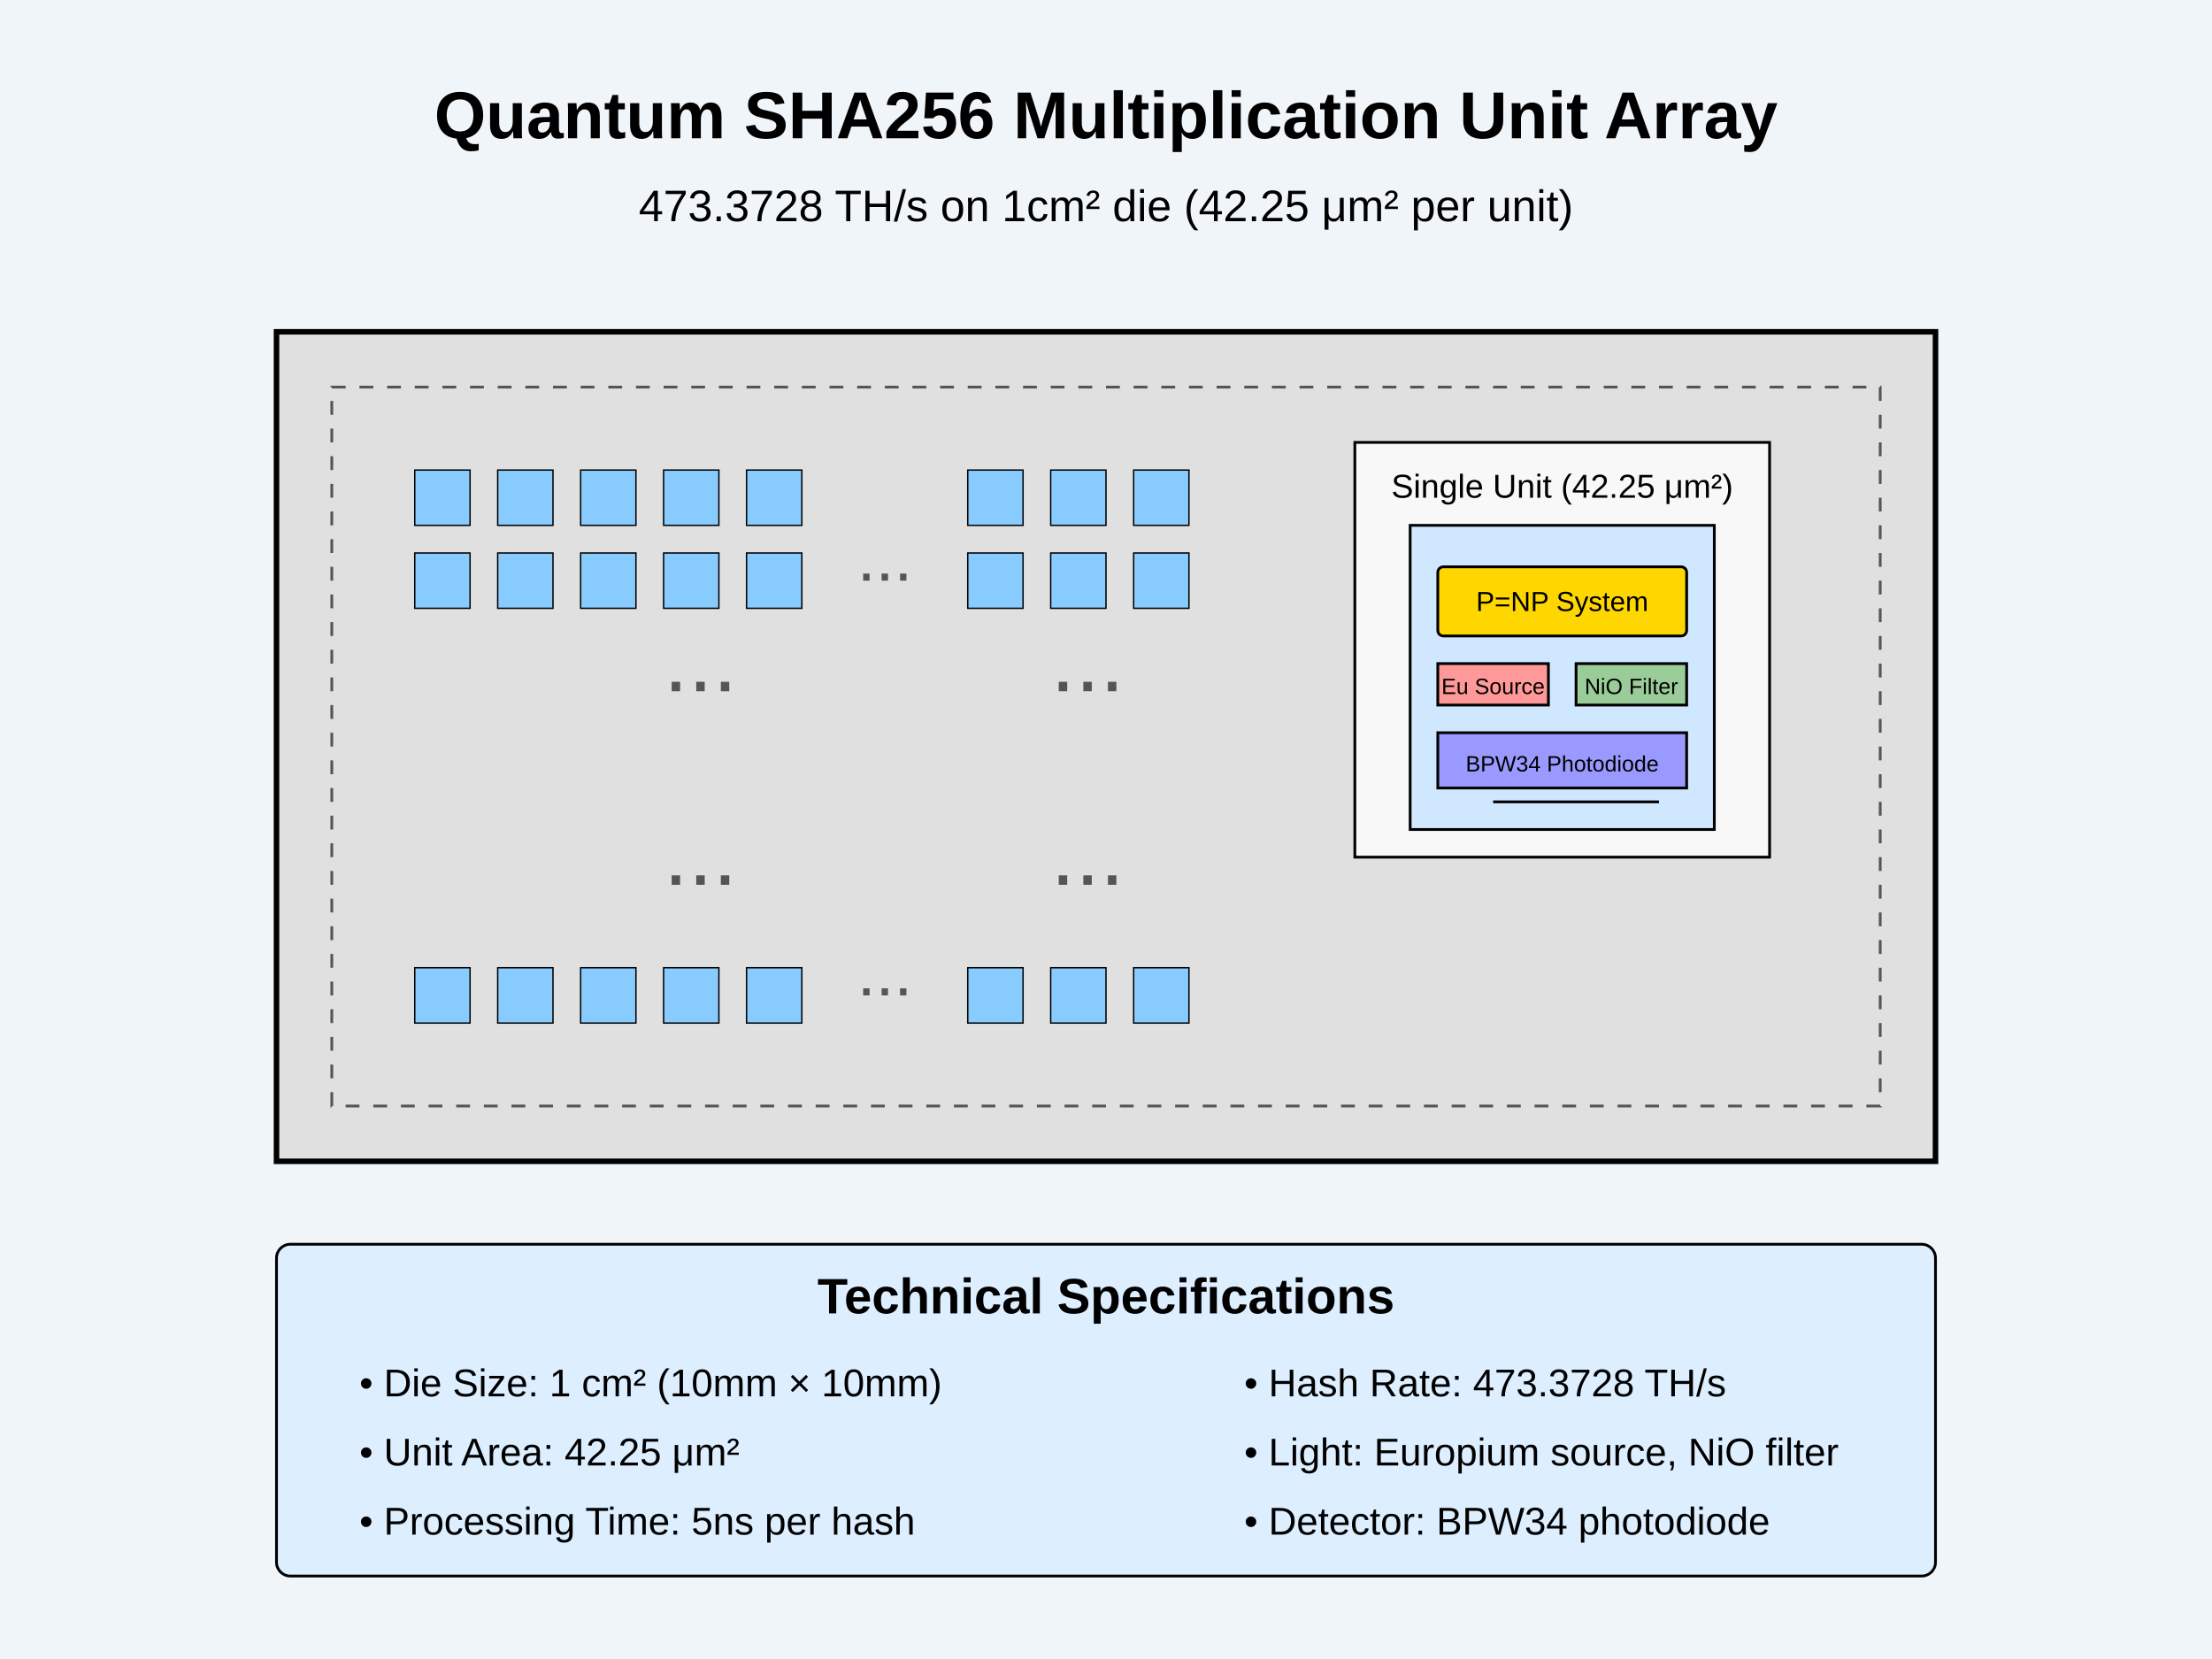
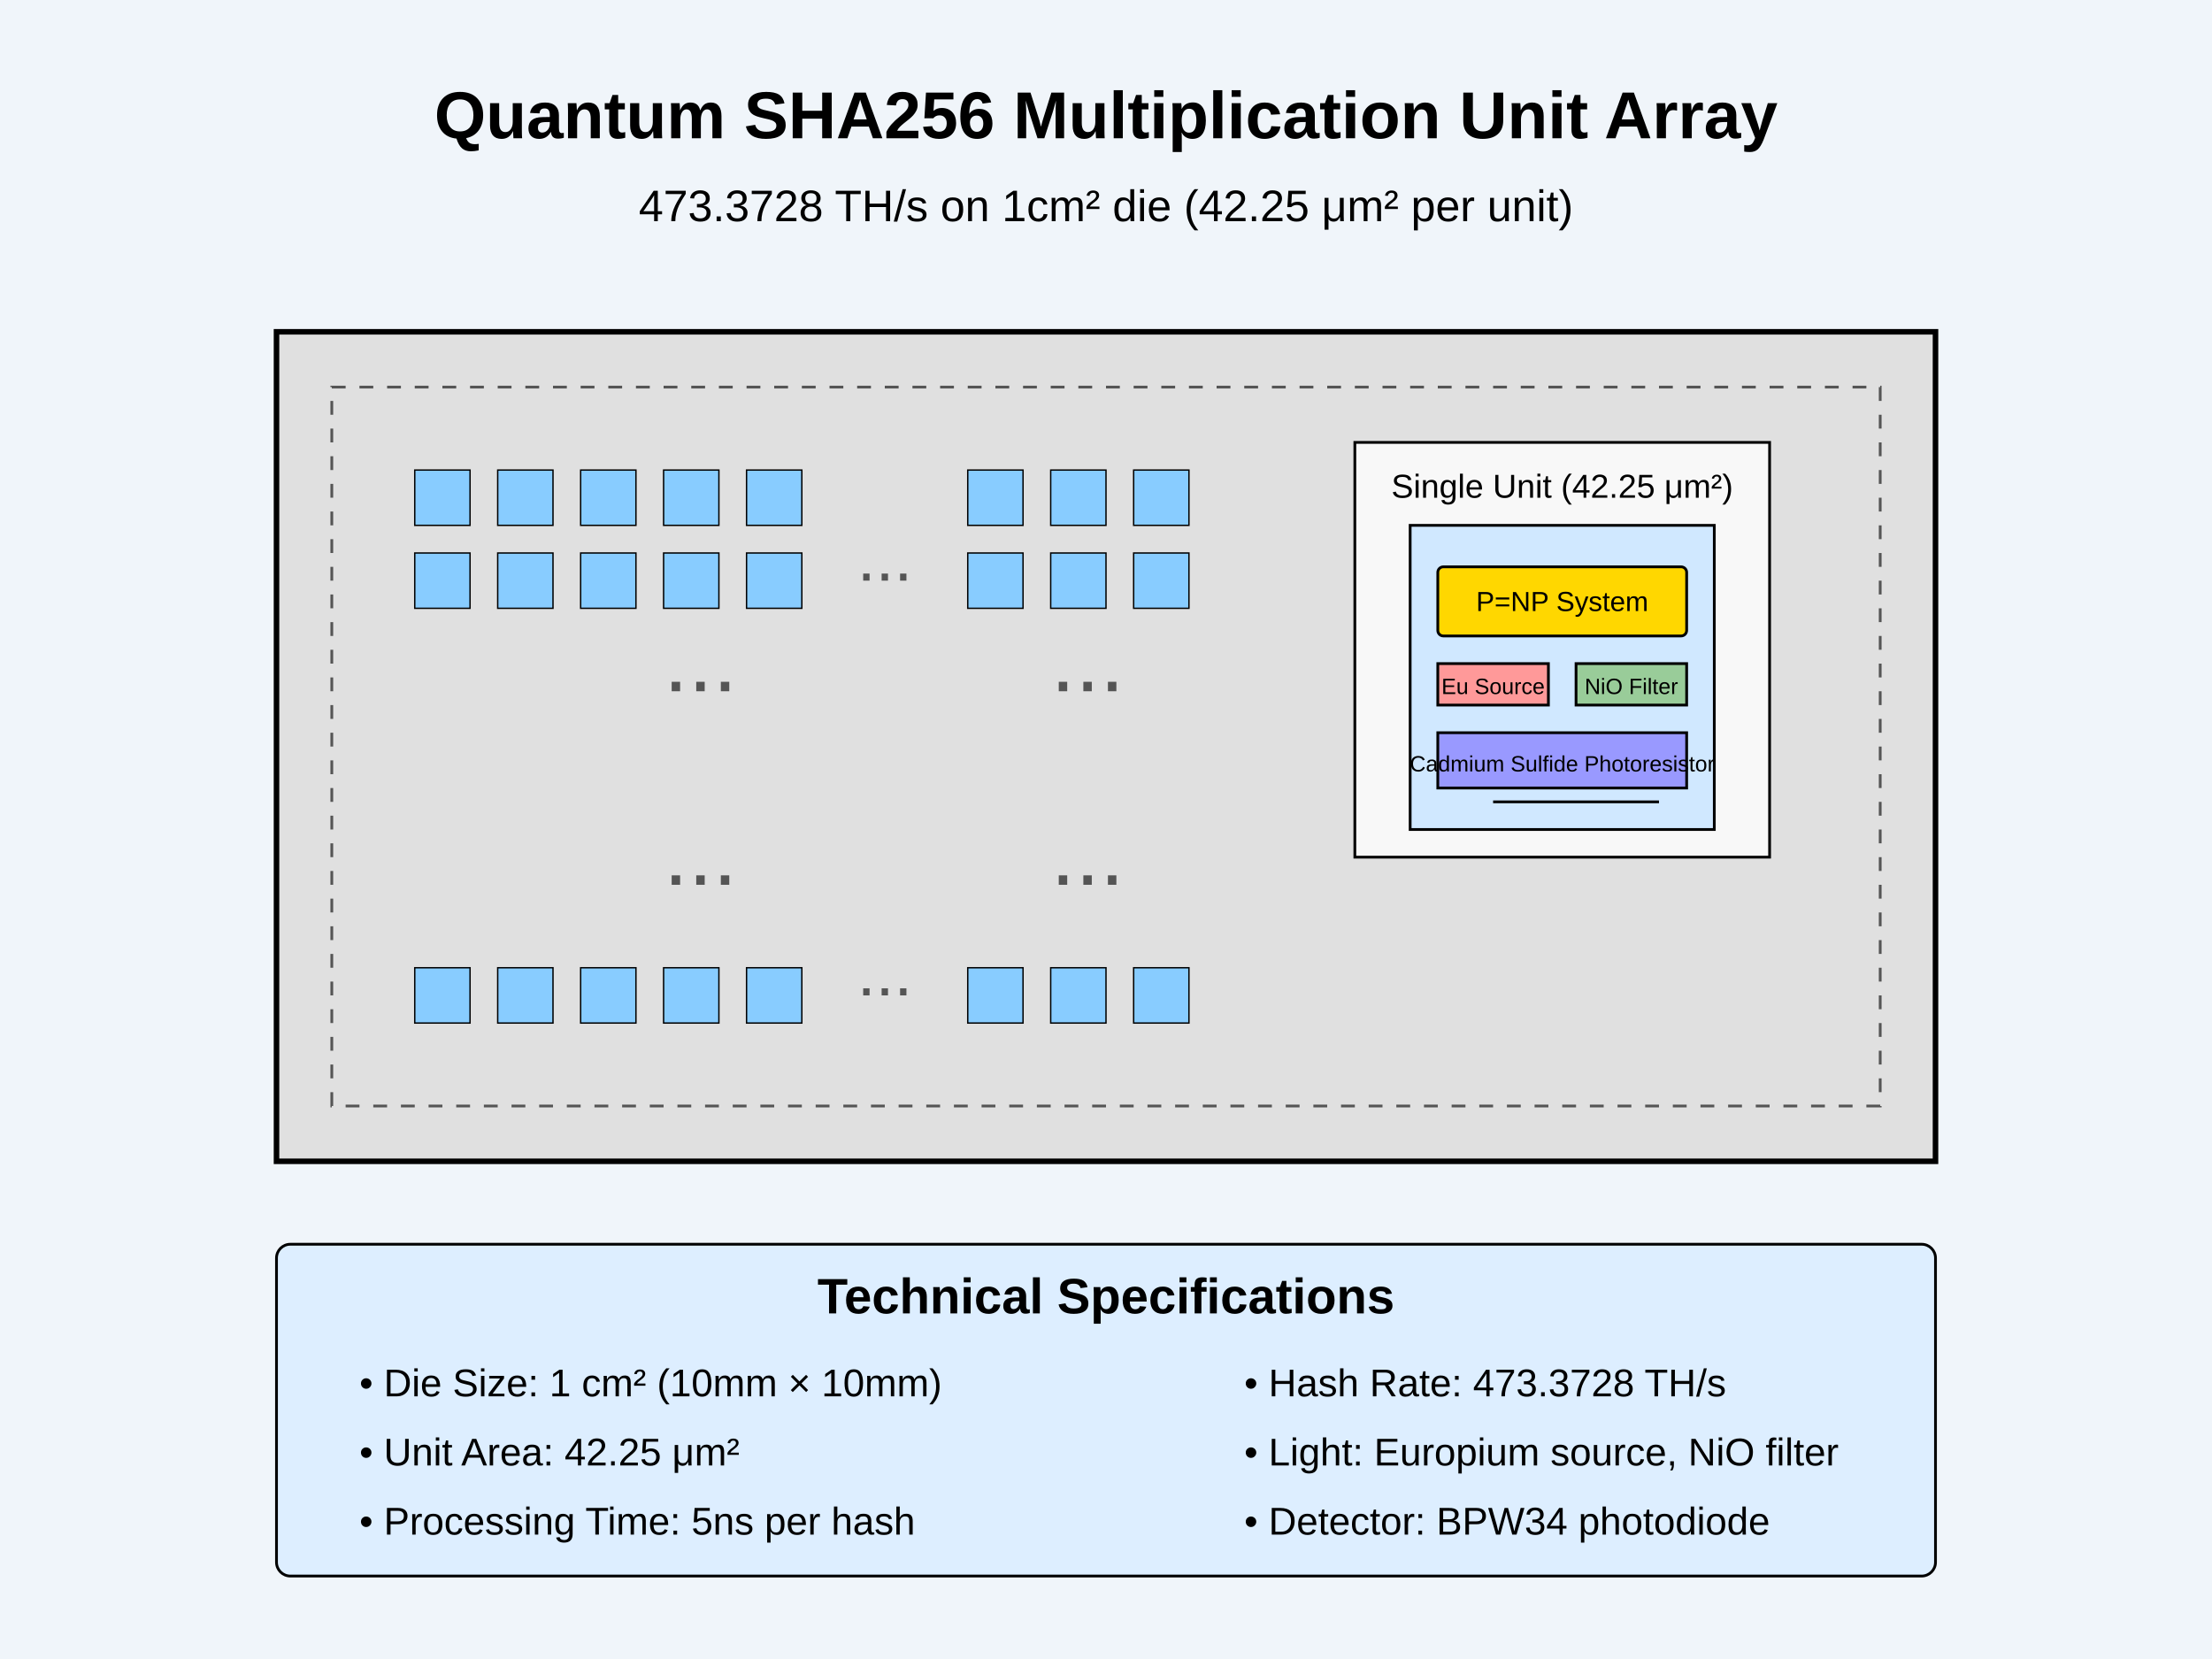
<svg xmlns="http://www.w3.org/2000/svg" viewBox="0 0 800 600">
  <rect x="0" y="0" width="800" height="600" fill="#f0f5fa" />
  <text x="400" y="50" font-family="Arial" font-size="24" text-anchor="middle" font-weight="bold">Quantum SHA256 Multiplication Unit Array</text>
  <text x="400" y="80" font-family="Arial" font-size="16" text-anchor="middle">473.3728 TH/s on 1cm² die (42.25 μm² per unit)</text>
  <rect x="100" y="120" width="600" height="300" fill="#e0e0e0" stroke="#000" stroke-width="2" />
  <g id="multiplication-units">
    <g id="unit-grid">
      <rect x="120" y="140" width="560" height="260" fill="none" stroke="#555" stroke-width="1" stroke-dasharray="5,5" />
      <g>
        <rect x="150" y="170" width="20" height="20" fill="#88ccff" stroke="#000" stroke-width="0.5" />
        <rect x="180" y="170" width="20" height="20" fill="#88ccff" stroke="#000" stroke-width="0.5" />
        <rect x="210" y="170" width="20" height="20" fill="#88ccff" stroke="#000" stroke-width="0.5" />
        <rect x="240" y="170" width="20" height="20" fill="#88ccff" stroke="#000" stroke-width="0.5" />
        <rect x="270" y="170" width="20" height="20" fill="#88ccff" stroke="#000" stroke-width="0.5" />
        <rect x="150" y="200" width="20" height="20" fill="#88ccff" stroke="#000" stroke-width="0.5" />
        <rect x="180" y="200" width="20" height="20" fill="#88ccff" stroke="#000" stroke-width="0.5" />
        <rect x="210" y="200" width="20" height="20" fill="#88ccff" stroke="#000" stroke-width="0.5" />
        <rect x="240" y="200" width="20" height="20" fill="#88ccff" stroke="#000" stroke-width="0.5" />
        <rect x="270" y="200" width="20" height="20" fill="#88ccff" stroke="#000" stroke-width="0.5" />
        <text x="310" y="210" font-family="Arial" font-size="24" fill="#555">...</text>
        <rect x="350" y="170" width="20" height="20" fill="#88ccff" stroke="#000" stroke-width="0.5" />
        <rect x="380" y="170" width="20" height="20" fill="#88ccff" stroke="#000" stroke-width="0.5" />
        <rect x="410" y="170" width="20" height="20" fill="#88ccff" stroke="#000" stroke-width="0.5" />
        <rect x="350" y="200" width="20" height="20" fill="#88ccff" stroke="#000" stroke-width="0.5" />
        <rect x="380" y="200" width="20" height="20" fill="#88ccff" stroke="#000" stroke-width="0.5" />
        <rect x="410" y="200" width="20" height="20" fill="#88ccff" stroke="#000" stroke-width="0.5" />
        <rect x="490" y="160" width="150" height="150" fill="#f8f8f8" stroke="#000" stroke-width="1" />
        <text x="565" y="180" font-family="Arial" font-size="12" text-anchor="middle">Single Unit (42.25 μm²)</text>
        <rect x="510" y="190" width="110" height="110" fill="#d0e8ff" stroke="#000" stroke-width="1" />
        <rect x="520" y="205" width="90" height="25" fill="#ffd700" stroke="#000" stroke-width="1" rx="2" ry="2" />
        <text x="565" y="221" font-family="Arial" font-size="10" text-anchor="middle">P=NP System</text>
        <rect x="520" y="240" width="40" height="15" fill="#ff9999" stroke="#000" stroke-width="1" />
        <text x="540" y="251" font-family="Arial" font-size="8" text-anchor="middle">Eu Source</text>
        <rect x="570" y="240" width="40" height="15" fill="#99cc99" stroke="#000" stroke-width="1" />
        <text x="590" y="251" font-family="Arial" font-size="8" text-anchor="middle">NiO Filter</text>
        <rect x="520" y="265" width="90" height="20" fill="#9999ff" stroke="#000" stroke-width="1" />
-         <text x="565" y="279" font-family="Arial" font-size="8" text-anchor="middle">BPW34 Photodiode</text>
+         <text x="565" y="279" font-family="Arial" font-size="8" text-anchor="middle">Cadmium Sulfide Photoresistor</text>
        <line x1="540" y1="290" x2="600" y2="290" stroke="#000" stroke-width="1" />
      </g>
      <text x="240" y="250" font-family="Arial" font-size="32" fill="#555">...</text>
      <text x="380" y="250" font-family="Arial" font-size="32" fill="#555">...</text>
      <text x="240" y="320" font-family="Arial" font-size="32" fill="#555">...</text>
      <text x="380" y="320" font-family="Arial" font-size="32" fill="#555">...</text>
      <rect x="150" y="350" width="20" height="20" fill="#88ccff" stroke="#000" stroke-width="0.5" />
      <rect x="180" y="350" width="20" height="20" fill="#88ccff" stroke="#000" stroke-width="0.5" />
      <rect x="210" y="350" width="20" height="20" fill="#88ccff" stroke="#000" stroke-width="0.5" />
      <rect x="240" y="350" width="20" height="20" fill="#88ccff" stroke="#000" stroke-width="0.5" />
      <rect x="270" y="350" width="20" height="20" fill="#88ccff" stroke="#000" stroke-width="0.5" />
      <text x="310" y="360" font-family="Arial" font-size="24" fill="#555">...</text>
      <rect x="350" y="350" width="20" height="20" fill="#88ccff" stroke="#000" stroke-width="0.5" />
      <rect x="380" y="350" width="20" height="20" fill="#88ccff" stroke="#000" stroke-width="0.5" />
      <rect x="410" y="350" width="20" height="20" fill="#88ccff" stroke="#000" stroke-width="0.5" />
    </g>
  </g>
  <g id="specifications">
    <rect x="100" y="450" width="600" height="120" fill="#ddeeff" stroke="#000" stroke-width="1" rx="5" ry="5" />
    <text x="400" y="475" font-family="Arial" font-size="18" text-anchor="middle" font-weight="bold">Technical Specifications</text>
    <text x="130" y="505" font-family="Arial" font-size="14">• Die Size: 1 cm² (10mm × 10mm)</text>
    <text x="130" y="530" font-family="Arial" font-size="14">• Unit Area: 42.25 μm²</text>
    <text x="130" y="555" font-family="Arial" font-size="14">• Processing Time: 5ns per hash</text>
    <text x="450" y="505" font-family="Arial" font-size="14">• Hash Rate: 473.3728 TH/s</text>
    <text x="450" y="530" font-family="Arial" font-size="14">• Light: Europium source, NiO filter</text>
    <text x="450" y="555" font-family="Arial" font-size="14">• Detector: BPW34 photodiode</text>
  </g>
</svg>
